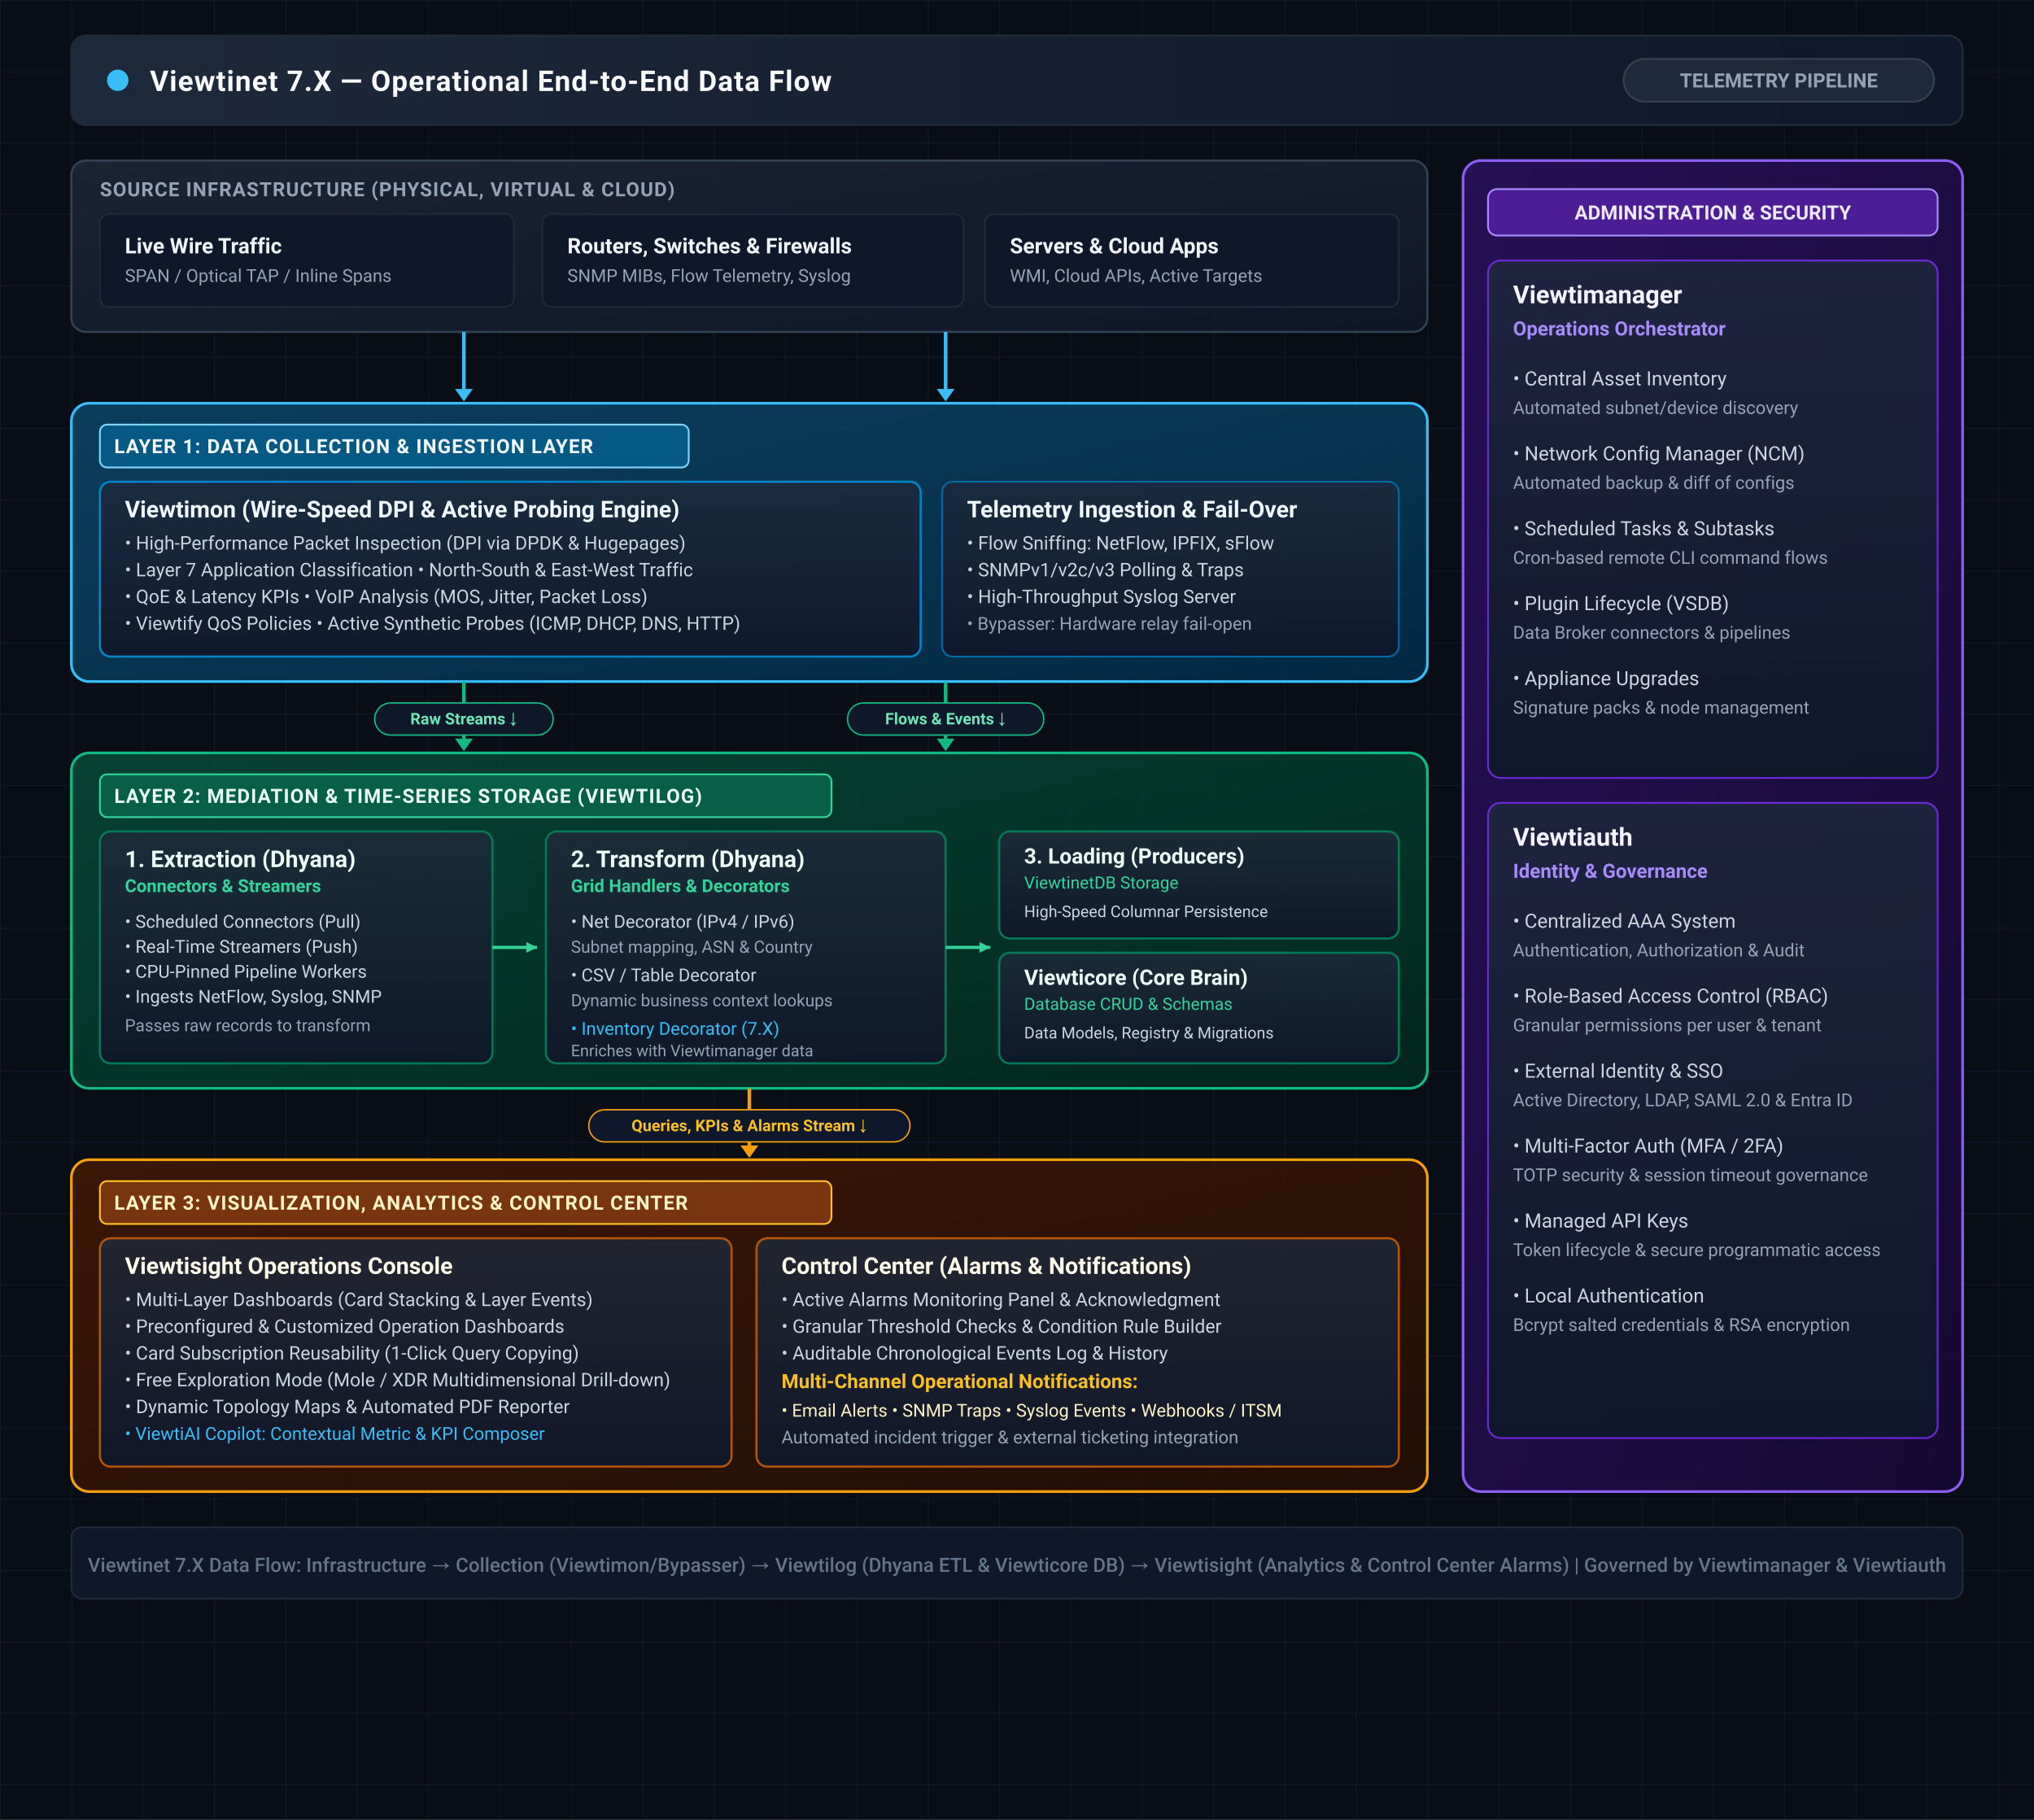
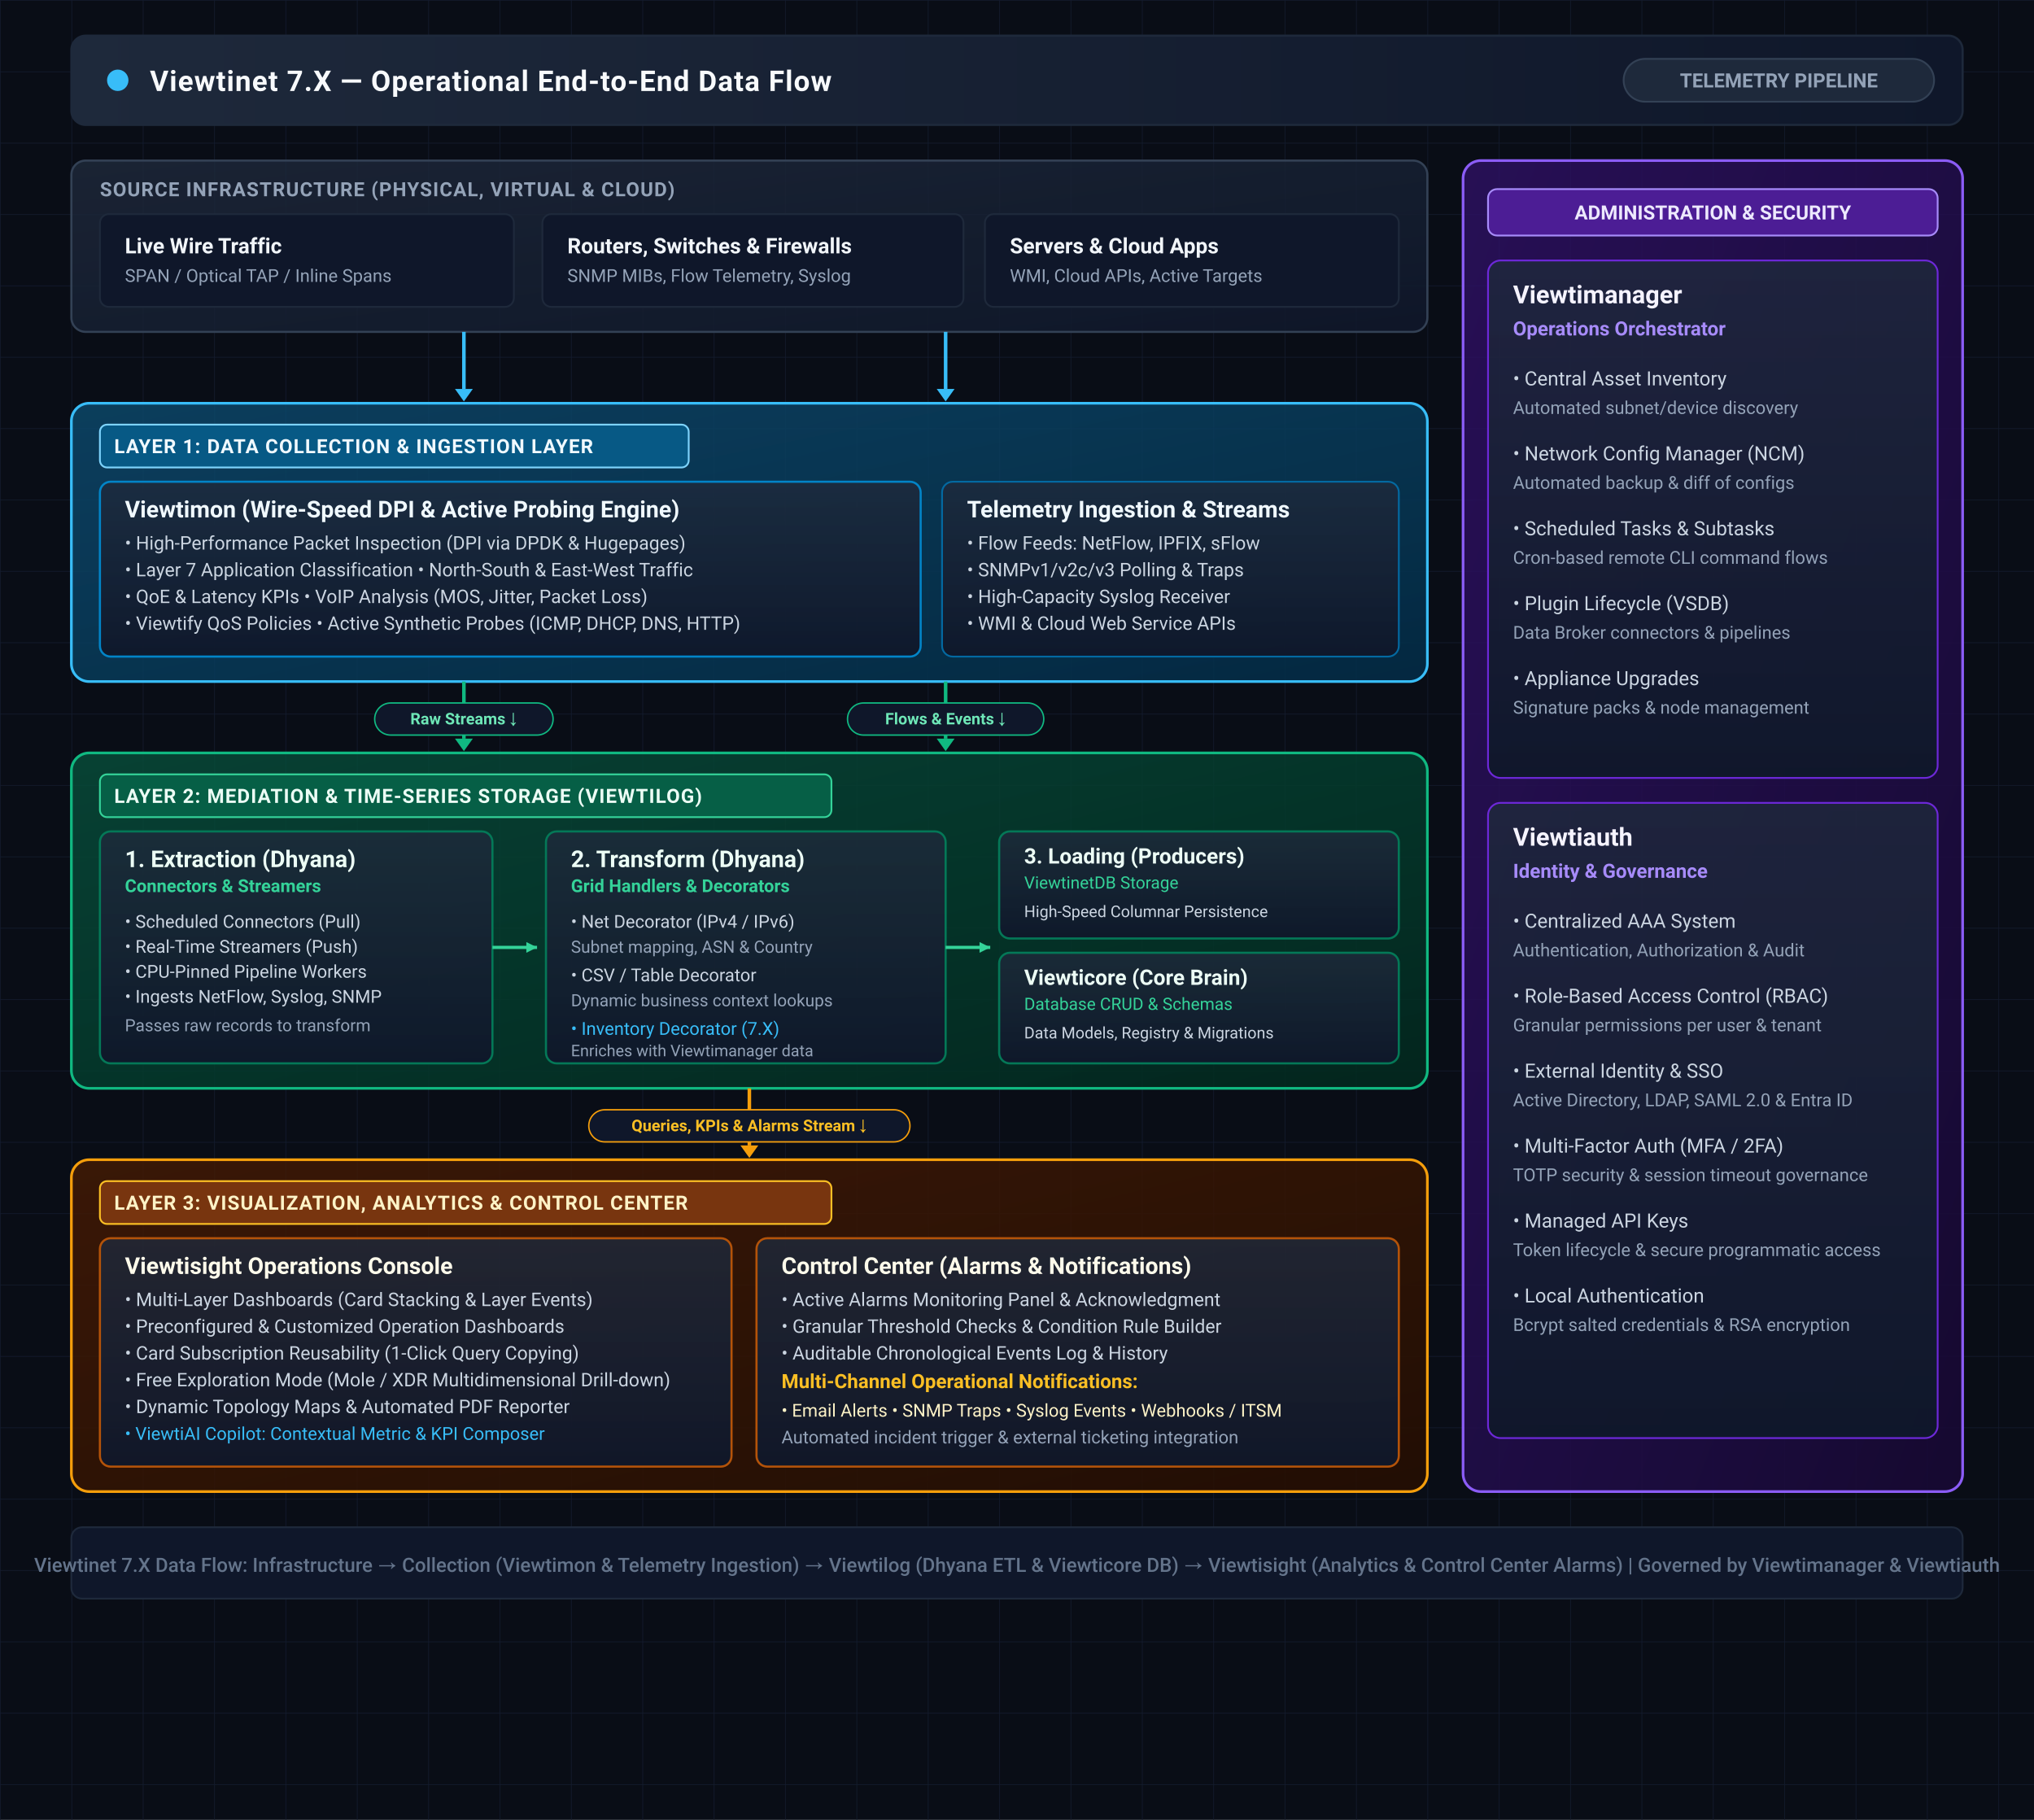
<svg xmlns="http://www.w3.org/2000/svg" viewBox="0 0 1140 1020" width="100%" height="100%" style="background-color: #090d16; font-family: -apple-system, BlinkMacSystemFont, 'Segoe UI', Roboto, Helvetica, Arial, sans-serif;">
  <defs>
    <pattern id="grid" width="40" height="40" patternUnits="userSpaceOnUse">
      <path d="M 40 0 L 0 0 0 40" fill="none" stroke="#131c2e" stroke-width="0.7" />
    </pattern>
    <linearGradient id="hdr-grad" x1="0%" y1="0%" x2="100%" y2="0%">
      <stop offset="0%" stop-color="#1e293b" />
      <stop offset="100%" stop-color="#0f172a" />
    </linearGradient>
    <linearGradient id="card-grad" x1="0%" y1="0%" x2="0%" y2="100%">
      <stop offset="0%" stop-color="#1e293b" stop-opacity="0.8" />
      <stop offset="100%" stop-color="#0f172a" stop-opacity="0.95" />
    </linearGradient>
    <linearGradient id="box-source" x1="0%" y1="0%" x2="100%" y2="100%">
      <stop offset="0%" stop-color="#1e293b" stop-opacity="0.8" />
      <stop offset="100%" stop-color="#0f172a" stop-opacity="0.9" />
    </linearGradient>
    <linearGradient id="box-l1" x1="0%" y1="0%" x2="100%" y2="100%">
      <stop offset="0%" stop-color="#0c4a6e" stop-opacity="0.8" />
      <stop offset="100%" stop-color="#032b45" stop-opacity="0.9" />
    </linearGradient>
    <linearGradient id="box-l2" x1="0%" y1="0%" x2="100%" y2="100%">
      <stop offset="0%" stop-color="#064e3b" stop-opacity="0.8" />
      <stop offset="100%" stop-color="#02281e" stop-opacity="0.9" />
    </linearGradient>
    <linearGradient id="box-l3" x1="0%" y1="0%" x2="100%" y2="100%">
      <stop offset="0%" stop-color="#451a03" stop-opacity="0.8" />
      <stop offset="100%" stop-color="#240e02" stop-opacity="0.9" />
    </linearGradient>
    <linearGradient id="box-l4" x1="0%" y1="0%" x2="100%" y2="100%">
      <stop offset="0%" stop-color="#2e1065" stop-opacity="0.8" />
      <stop offset="100%" stop-color="#170933" stop-opacity="0.9" />
    </linearGradient>
  </defs>
  <rect width="1140" height="1020" fill="#090d16" />
  <rect width="1140" height="1020" fill="url(#grid)" />
  <g transform="translate(40, 20)">
    <rect x="0" y="0" width="1060" height="50" rx="8" fill="url(#hdr-grad)" stroke="#1e293b" stroke-width="1.2" />
    <circle cx="26" cy="25" r="6" fill="#38bdf8" />
    <text x="44" y="31" font-size="16" font-weight="700" fill="#f8fafc" letter-spacing="0.5">Viewtinet 7.X — Operational End-to-End Data Flow</text>
    <rect x="870" y="13" width="174" height="24" rx="12" fill="#1e293b" stroke="#334155" stroke-width="1" />
    <text x="957" y="29" font-size="11" font-weight="600" fill="#94a3b8" text-anchor="middle">TELEMETRY PIPELINE</text>
  </g>
  <g transform="translate(40, 90)">
    <rect x="0" y="0" width="760" height="96" rx="8" fill="url(#box-source)" stroke="#334155" stroke-width="1.2" />
    <text x="16" y="20" font-size="11" font-weight="700" fill="#94a3b8" letter-spacing="0.5">SOURCE INFRASTRUCTURE (PHYSICAL, VIRTUAL &amp; CLOUD)</text>
    <g transform="translate(16, 30)">
      <g transform="translate(0, 0)">
        <rect x="0" y="0" width="232" height="52" rx="5" fill="#0f172a" stroke="#1e293b" stroke-width="1" />
        <text x="14" y="22" font-size="12" font-weight="700" fill="#f1f5f9">Live Wire Traffic</text>
        <text x="14" y="38" font-size="10" fill="#94a3b8">SPAN / Optical TAP / Inline Spans</text>
      </g>
      <g transform="translate(248, 0)">
        <rect x="0" y="0" width="236" height="52" rx="5" fill="#0f172a" stroke="#1e293b" stroke-width="1" />
        <text x="14" y="22" font-size="12" font-weight="700" fill="#f1f5f9">Routers, Switches &amp; Firewalls</text>
        <text x="14" y="38" font-size="10" fill="#94a3b8">SNMP MIBs, Flow Telemetry, Syslog</text>
      </g>
      <g transform="translate(496, 0)">
        <rect x="0" y="0" width="232" height="52" rx="5" fill="#0f172a" stroke="#1e293b" stroke-width="1" />
        <text x="14" y="22" font-size="12" font-weight="700" fill="#f1f5f9">Servers &amp; Cloud Apps</text>
        <text x="14" y="38" font-size="10" fill="#94a3b8">WMI, Cloud APIs, Active Targets</text>
      </g>
    </g>
  </g>
  <g transform="translate(820, 90)">
    <rect x="0" y="0" width="280" height="746" rx="10" fill="url(#box-l4)" stroke="#8b5cf6" stroke-width="1.5" />
    <rect x="14" y="16" width="252" height="26" rx="5" fill="#4c1d95" stroke="#a78bfa" stroke-width="1" />
    <text x="140" y="33" font-size="11" font-weight="700" fill="#ede9fe" text-anchor="middle">ADMINISTRATION &amp; SECURITY</text>
    <g transform="translate(14, 56)">
      <rect x="0" y="0" width="252" height="290" rx="7" fill="url(#card-grad)" stroke="#6d28d9" stroke-width="1" />
      <text x="14" y="24" font-size="14" font-weight="700" fill="#f5f3ff">Viewtimanager</text>
      <text x="14" y="42" font-size="11" font-weight="600" fill="#a78bfa">Operations Orchestrator</text>
      <text x="14" y="70" font-size="11" fill="#cbd5e1">• Central Asset Inventory</text>
      <text x="14" y="86" font-size="10" fill="#94a3b8">  Automated subnet/device discovery</text>
      <text x="14" y="112" font-size="11" fill="#cbd5e1">• Network Config Manager (NCM)</text>
      <text x="14" y="128" font-size="10" fill="#94a3b8">  Automated backup &amp; diff of configs</text>
      <text x="14" y="154" font-size="11" fill="#cbd5e1">• Scheduled Tasks &amp; Subtasks</text>
      <text x="14" y="170" font-size="10" fill="#94a3b8">  Cron-based remote CLI command flows</text>
      <text x="14" y="196" font-size="11" fill="#cbd5e1">• Plugin Lifecycle (VSDB)</text>
      <text x="14" y="212" font-size="10" fill="#94a3b8">  Data Broker connectors &amp; pipelines</text>
      <text x="14" y="238" font-size="11" fill="#cbd5e1">• Appliance Upgrades</text>
      <text x="14" y="254" font-size="10" fill="#94a3b8">  Signature packs &amp; node management</text>
    </g>
    <g transform="translate(14, 360)">
      <rect x="0" y="0" width="252" height="356" rx="7" fill="url(#card-grad)" stroke="#6d28d9" stroke-width="1" />
      <text x="14" y="24" font-size="14" font-weight="700" fill="#f5f3ff">Viewtiauth</text>
      <text x="14" y="42" font-size="11" font-weight="600" fill="#a78bfa">Identity &amp; Governance</text>
      <text x="14" y="70" font-size="11" fill="#cbd5e1">• Centralized AAA System</text>
      <text x="14" y="86" font-size="10" fill="#94a3b8">  Authentication, Authorization &amp; Audit</text>
      <text x="14" y="112" font-size="11" fill="#cbd5e1">• Role-Based Access Control (RBAC)</text>
      <text x="14" y="128" font-size="10" fill="#94a3b8">  Granular permissions per user &amp; tenant</text>
      <text x="14" y="154" font-size="11" fill="#cbd5e1">• External Identity &amp; SSO</text>
      <text x="14" y="170" font-size="10" fill="#94a3b8">  Active Directory, LDAP, SAML 2.0 &amp; Entra ID</text>
      <text x="14" y="196" font-size="11" fill="#cbd5e1">• Multi-Factor Auth (MFA / 2FA)</text>
      <text x="14" y="212" font-size="10" fill="#94a3b8">  TOTP security &amp; session timeout governance</text>
      <text x="14" y="238" font-size="11" fill="#cbd5e1">• Managed API Keys</text>
      <text x="14" y="254" font-size="10" fill="#94a3b8">  Token lifecycle &amp; secure programmatic access</text>
      <text x="14" y="280" font-size="11" fill="#cbd5e1">• Local Authentication</text>
      <text x="14" y="296" font-size="10" fill="#94a3b8">  Bcrypt salted credentials &amp; RSA encryption</text>
    </g>
  </g>
  <g>
    <line x1="260" y1="186" x2="260" y2="218" stroke="#38bdf8" stroke-width="2" />
    <polygon points="255,218 260,225 265,218" fill="#38bdf8" />
    <line x1="530" y1="186" x2="530" y2="218" stroke="#38bdf8" stroke-width="2" />
    <polygon points="525,218 530,225 535,218" fill="#38bdf8" />
  </g>
  <g transform="translate(40, 226)">
    <rect x="0" y="0" width="760" height="156" rx="10" fill="url(#box-l1)" stroke="#38bdf8" stroke-width="1.5" />
    <rect x="16" y="12" width="330" height="24" rx="4" fill="#075985" stroke="#7dd3fc" stroke-width="1" />
    <text x="24" y="28" font-size="11" font-weight="700" fill="#f0f9ff" letter-spacing="0.5">LAYER 1: DATA COLLECTION &amp; INGESTION LAYER</text>
    <g transform="translate(16, 44)">
      <g transform="translate(0, 0)">
        <rect x="0" y="0" width="460" height="98" rx="6" fill="url(#card-grad)" stroke="#0284c7" stroke-width="1.2" />
        <text x="14" y="20" font-size="13" font-weight="700" fill="#f0f9ff">Viewtimon (Wire-Speed DPI &amp; Active Probing Engine)</text>
        <text x="14" y="38" font-size="10.5" fill="#cbd5e1">• High-Performance Packet Inspection (DPI via DPDK &amp; Hugepages)</text>
        <text x="14" y="53" font-size="10.5" fill="#cbd5e1">• Layer 7 Application Classification • North-South &amp; East-West Traffic</text>
        <text x="14" y="68" font-size="10.5" fill="#cbd5e1">• QoE &amp; Latency KPIs • VoIP Analysis (MOS, Jitter, Packet Loss)</text>
        <text x="14" y="83" font-size="10.5" fill="#cbd5e1">• Viewtify QoS Policies • Active Synthetic Probes (ICMP, DHCP, DNS, HTTP)</text>
      </g>
      <g transform="translate(472, 0)">
        <rect x="0" y="0" width="256" height="98" rx="6" fill="url(#card-grad)" stroke="#0369a1" stroke-width="1" />
-         <text x="14" y="20" font-size="13" font-weight="700" fill="#f0f9ff">Telemetry Ingestion &amp; Fail-Over</text>
-         <text x="14" y="38" font-size="10.5" fill="#cbd5e1">• Flow Sniffing: NetFlow, IPFIX, sFlow</text>
+         <text x="14" y="20" font-size="13" font-weight="700" fill="#f0f9ff">Telemetry Ingestion &amp; Streams</text>
+         <text x="14" y="38" font-size="10.5" fill="#cbd5e1">• Flow Feeds: NetFlow, IPFIX, sFlow</text>
        <text x="14" y="53" font-size="10.5" fill="#cbd5e1">• SNMPv1/v2c/v3 Polling &amp; Traps</text>
-         <text x="14" y="68" font-size="10.5" fill="#cbd5e1">• High-Throughput Syslog Server</text>
-         <text x="14" y="83" font-size="10" fill="#94a3b8">• Bypasser: Hardware relay fail-open</text>
+         <text x="14" y="68" font-size="10.5" fill="#cbd5e1">• High-Capacity Syslog Receiver</text>
+         <text x="14" y="83" font-size="10.5" fill="#cbd5e1">• WMI &amp; Cloud Web Service APIs</text>
      </g>
    </g>
  </g>
  <g>
    <line x1="260" y1="382" x2="260" y2="414" stroke="#10b981" stroke-width="2" />
    <polygon points="255,414 260,421 265,414" fill="#10b981" />
    <rect x="210" y="394" width="100" height="18" rx="9" fill="#0f172a" stroke="#10b981" stroke-width="0.8" />
    <text x="260" y="406" font-size="9" font-weight="600" fill="#6ee7b7" text-anchor="middle">Raw Streams ↓</text>
    <line x1="530" y1="382" x2="530" y2="414" stroke="#10b981" stroke-width="2" />
    <polygon points="525,414 530,421 535,414" fill="#10b981" />
    <rect x="475" y="394" width="110" height="18" rx="9" fill="#0f172a" stroke="#10b981" stroke-width="0.8" />
    <text x="530" y="406" font-size="9" font-weight="600" fill="#6ee7b7" text-anchor="middle">Flows &amp; Events ↓</text>
  </g>
  <g transform="translate(40, 422)">
    <rect x="0" y="0" width="760" height="188" rx="10" fill="url(#box-l2)" stroke="#10b981" stroke-width="1.5" />
    <rect x="16" y="12" width="410" height="24" rx="4" fill="#065f46" stroke="#34d399" stroke-width="1" />
    <text x="24" y="28" font-size="11" font-weight="700" fill="#ecfdf5" letter-spacing="0.5">LAYER 2: MEDIATION &amp; TIME-SERIES STORAGE (VIEWTILOG)</text>
    <g transform="translate(16, 44)">
      <g transform="translate(0, 0)">
        <rect x="0" y="0" width="220" height="130" rx="6" fill="url(#card-grad)" stroke="#047857" stroke-width="1.2" />
        <text x="14" y="20" font-size="13" font-weight="700" fill="#ecfdf5">1. Extraction (Dhyana)</text>
        <text x="14" y="34" font-size="10" font-weight="600" fill="#34d399">Connectors &amp; Streamers</text>
        <text x="14" y="54" font-size="10" fill="#cbd5e1">• Scheduled Connectors (Pull)</text>
        <text x="14" y="68" font-size="10" fill="#cbd5e1">• Real-Time Streamers (Push)</text>
        <text x="14" y="82" font-size="10" fill="#cbd5e1">• CPU-Pinned Pipeline Workers</text>
        <text x="14" y="96" font-size="10" fill="#cbd5e1">• Ingests NetFlow, Syslog, SNMP</text>
        <text x="14" y="112" font-size="9.5" fill="#94a3b8">  Passes raw records to transform</text>
      </g>
      <line x1="220" y1="65" x2="245" y2="65" stroke="#34d399" stroke-width="1.8" />
      <polygon points="245,65 239,62 239,68" fill="#34d399" />
      <g transform="translate(250, 0)">
        <rect x="0" y="0" width="224" height="130" rx="6" fill="url(#card-grad)" stroke="#047857" stroke-width="1.2" />
        <text x="14" y="20" font-size="13" font-weight="700" fill="#ecfdf5">2. Transform (Dhyana)</text>
        <text x="14" y="34" font-size="10" font-weight="600" fill="#34d399">Grid Handlers &amp; Decorators</text>
        <text x="14" y="54" font-size="10" fill="#cbd5e1">• Net Decorator (IPv4 / IPv6)</text>
        <text x="14" y="68" font-size="9.5" fill="#94a3b8">  Subnet mapping, ASN &amp; Country</text>
        <text x="14" y="84" font-size="10" fill="#cbd5e1">• CSV / Table Decorator</text>
        <text x="14" y="98" font-size="9.5" fill="#94a3b8">  Dynamic business context lookups</text>
        <text x="14" y="114" font-size="10" fill="#38bdf8">• Inventory Decorator (7.X)</text>
        <text x="14" y="126" font-size="9" fill="#94a3b8">  Enriches with Viewtimanager data</text>
      </g>
      <line x1="474" y1="65" x2="499" y2="65" stroke="#34d399" stroke-width="1.8" />
      <polygon points="499,65 493,62 493,68" fill="#34d399" />
      <g transform="translate(504, 0)">
        <g transform="translate(0, 0)">
          <rect x="0" y="0" width="224" height="60" rx="6" fill="url(#card-grad)" stroke="#047857" stroke-width="1.2" />
          <text x="14" y="18" font-size="12" font-weight="700" fill="#ecfdf5">3. Loading (Producers)</text>
          <text x="14" y="32" font-size="9.5" fill="#34d399">ViewtinetDB Storage</text>
          <text x="14" y="48" font-size="9" fill="#cbd5e1">High-Speed Columnar Persistence</text>
        </g>
        <g transform="translate(0, 68)">
          <rect x="0" y="0" width="224" height="62" rx="6" fill="url(#card-grad)" stroke="#047857" stroke-width="1.2" />
          <text x="14" y="18" font-size="12" font-weight="700" fill="#ecfdf5">Viewticore (Core Brain)</text>
          <text x="14" y="32" font-size="9.5" fill="#34d399">Database CRUD &amp; Schemas</text>
          <text x="14" y="48" font-size="9" fill="#cbd5e1">Data Models, Registry &amp; Migrations</text>
        </g>
      </g>
    </g>
  </g>
  <g>
    <line x1="420" y1="610" x2="420" y2="642" stroke="#f59e0b" stroke-width="2" />
    <polygon points="415,642 420,649 425,642" fill="#f59e0b" />
    <rect x="330" y="622" width="180" height="18" rx="9" fill="#0f172a" stroke="#f59e0b" stroke-width="0.8" />
    <text x="420" y="634" font-size="9" font-weight="600" fill="#fbbf24" text-anchor="middle">Queries, KPIs &amp; Alarms Stream ↓</text>
  </g>
  <g transform="translate(40, 650)">
    <rect x="0" y="0" width="760" height="186" rx="10" fill="url(#box-l3)" stroke="#f59e0b" stroke-width="1.5" />
    <rect x="16" y="12" width="410" height="24" rx="4" fill="#78350f" stroke="#fbbf24" stroke-width="1" />
    <text x="24" y="28" font-size="11" font-weight="700" fill="#fef3c7" letter-spacing="0.5">LAYER 3: VISUALIZATION, ANALYTICS &amp; CONTROL CENTER</text>
    <g transform="translate(16, 44)">
      <g transform="translate(0, 0)">
        <rect x="0" y="0" width="354" height="128" rx="6" fill="url(#card-grad)" stroke="#b45309" stroke-width="1.2" />
        <text x="14" y="20" font-size="13" font-weight="700" fill="#fffbeb">Viewtisight Operations Console</text>
        <text x="14" y="38" font-size="10.5" fill="#cbd5e1">• Multi-Layer Dashboards (Card Stacking &amp; Layer Events)</text>
        <text x="14" y="53" font-size="10.5" fill="#cbd5e1">• Preconfigured &amp; Customized Operation Dashboards</text>
        <text x="14" y="68" font-size="10.5" fill="#cbd5e1">• Card Subscription Reusability (1-Click Query Copying)</text>
        <text x="14" y="83" font-size="10.5" fill="#cbd5e1">• Free Exploration Mode (Mole / XDR Multidimensional Drill-down)</text>
        <text x="14" y="98" font-size="10.5" fill="#cbd5e1">• Dynamic Topology Maps &amp; Automated PDF Reporter</text>
        <text x="14" y="113" font-size="10" fill="#38bdf8">• ViewtiAI Copilot: Contextual Metric &amp; KPI Composer</text>
      </g>
      <g transform="translate(368, 0)">
        <rect x="0" y="0" width="360" height="128" rx="6" fill="url(#card-grad)" stroke="#b45309" stroke-width="1.2" />
        <text x="14" y="20" font-size="13" font-weight="700" fill="#fffbeb">Control Center (Alarms &amp; Notifications)</text>
        <text x="14" y="38" font-size="10.5" fill="#cbd5e1">• Active Alarms Monitoring Panel &amp; Acknowledgment</text>
        <text x="14" y="53" font-size="10.5" fill="#cbd5e1">• Granular Threshold Checks &amp; Condition Rule Builder</text>
        <text x="14" y="68" font-size="10.5" fill="#cbd5e1">• Auditable Chronological Events Log &amp; History</text>
        <text x="14" y="84" font-size="11" font-weight="600" fill="#fbbf24">Multi-Channel Operational Notifications:</text>
        <text x="14" y="100" font-size="10" fill="#fef3c7">• Email Alerts • SNMP Traps • Syslog Events • Webhooks / ITSM</text>
        <text x="14" y="115" font-size="10" fill="#94a3b8">Automated incident trigger &amp; external ticketing integration</text>
      </g>
    </g>
  </g>
  <g transform="translate(40, 856)">
    <rect x="0" y="0" width="1060" height="40" rx="6" fill="#0f172a" stroke="#1e293b" stroke-width="1" />
-     <text x="530" y="25" font-size="11" font-weight="500" fill="#64748b" text-anchor="middle">Viewtinet 7.X Data Flow: Infrastructure → Collection (Viewtimon/Bypasser) → Viewtilog (Dhyana ETL &amp; Viewticore DB) → Viewtisight (Analytics &amp; Control Center Alarms) | Governed by Viewtimanager &amp; Viewtiauth</text>
+     <text x="530" y="25" font-size="11" font-weight="500" fill="#64748b" text-anchor="middle">Viewtinet 7.X Data Flow: Infrastructure → Collection (Viewtimon &amp; Telemetry Ingestion) → Viewtilog (Dhyana ETL &amp; Viewticore DB) → Viewtisight (Analytics &amp; Control Center Alarms) | Governed by Viewtimanager &amp; Viewtiauth</text>
  </g>
</svg>
